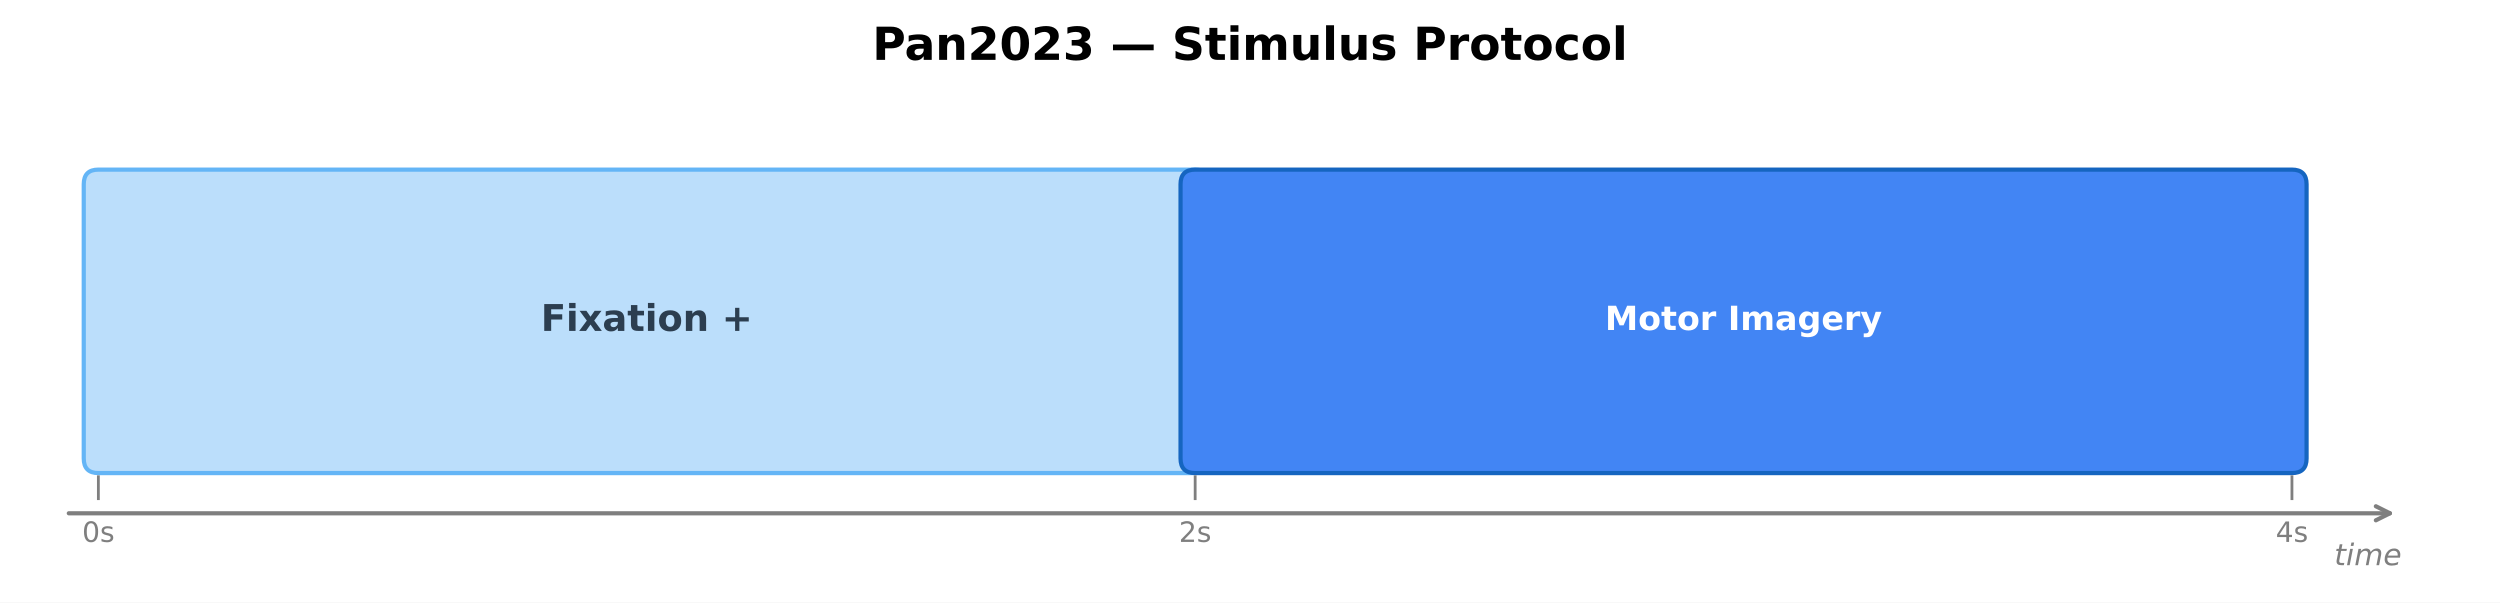
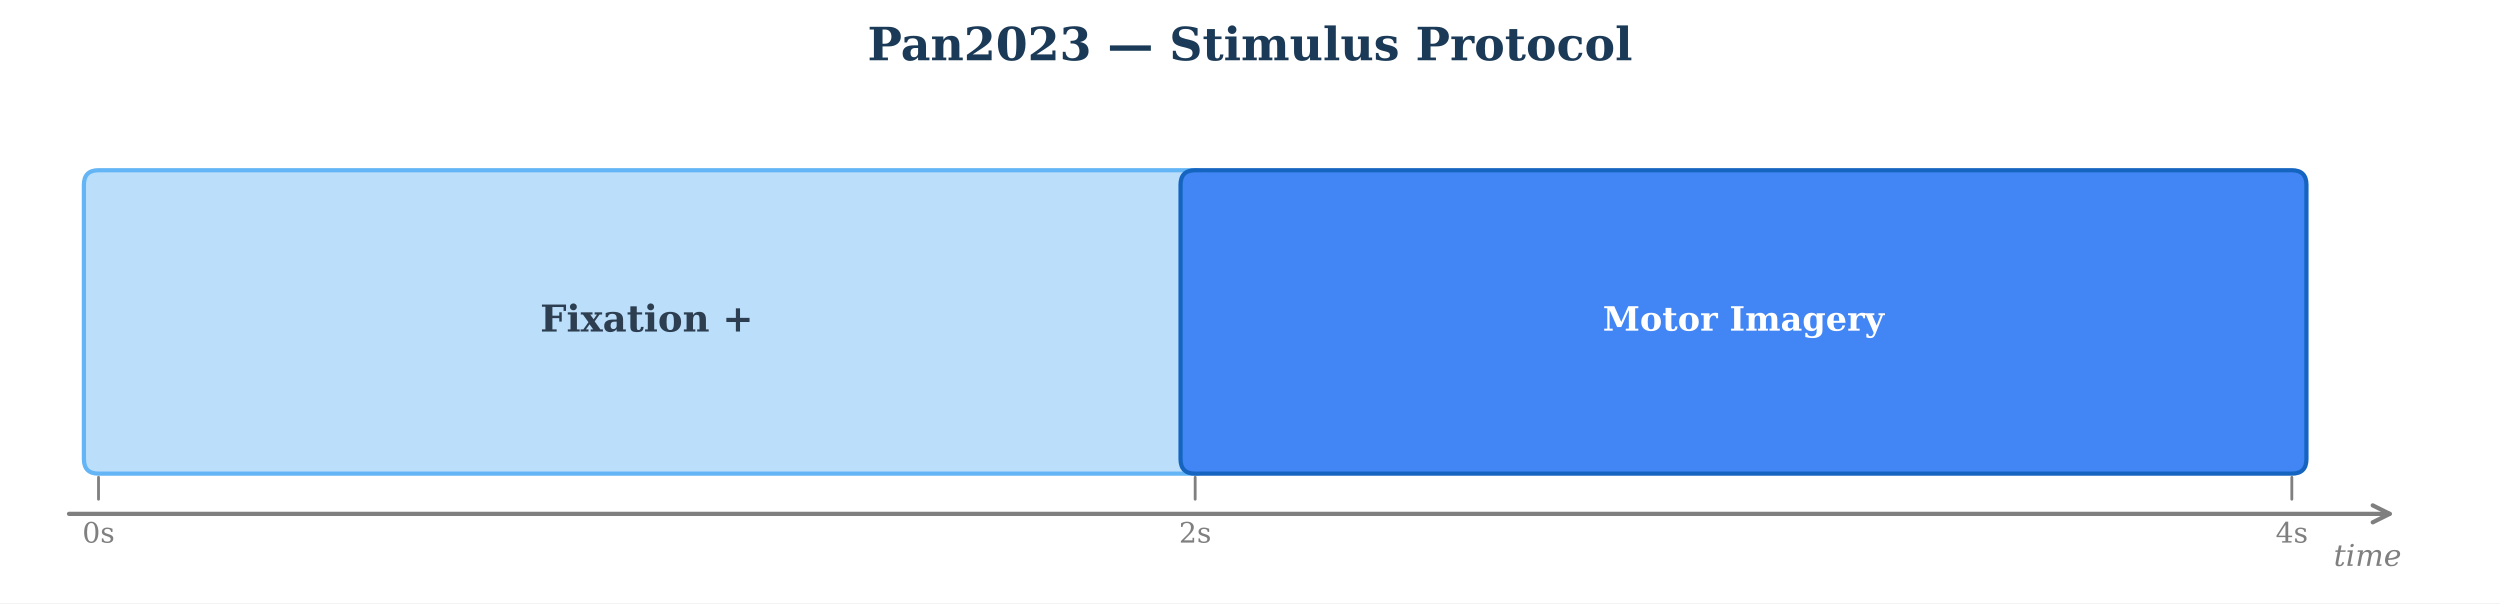
- <svg xmlns="http://www.w3.org/2000/svg" xmlns:xlink="http://www.w3.org/1999/xlink" width="712.8pt" height="171.788pt" viewBox="0 0 712.8 171.788" version="1.1">
+ <svg xmlns="http://www.w3.org/2000/svg" xmlns:xlink="http://www.w3.org/1999/xlink" width="708.48pt" height="170.95pt" viewBox="0 0 708.48 170.95" version="1.1">
  <defs>
    <style type="text/css">*{stroke-linejoin: round; stroke-linecap: butt}</style>
  </defs>
  <g id="figure_1">
    <g id="patch_1">
-       <path d="M 0 171.788  L 712.8 171.788  L 712.8 0  L 0 0  z " style="fill: #ffffff" />
+       <path d="M 0 170.95  L 708.48 170.95  L 708.48 0  L 0 0  z " style="fill: #ffffff" />
    </g>
    <g id="axes_1">
      <g id="patch_2">
-         <path d="M 28.048 134.88  L 340.764 134.88  Q 344.934 134.88 344.934 130.711  L 344.934 52.532  Q 344.934 48.362 340.764 48.362  L 28.048 48.362  Q 23.878 48.362 23.878 52.532  L 23.878 130.711  Q 23.878 134.88 28.048 134.88  z " clip-path="url(#p18bb4574c8)" style="fill: #bbdefb; stroke: #64b5f6; stroke-width: 1.2" />
+         <path d="M 27.919 134.226  L 338.701 134.226  Q 342.845 134.226 342.845 130.082  L 342.845 52.387  Q 342.845 48.243 338.701 48.243  L 27.919 48.243  Q 23.775 48.243 23.775 52.387  L 23.775 130.082  Q 23.775 134.226 27.919 134.226  z " clip-path="url(#p17b9c94183)" style="fill: #bbdefb; stroke: #64b5f6; stroke-width: 1.2" />
      </g>
      <g id="patch_3">
-         <path d="M 340.764 134.88  L 653.481 134.88  Q 657.65 134.88 657.65 130.711  L 657.65 52.532  Q 657.65 48.362 653.481 48.362  L 340.764 48.362  Q 336.595 48.362 336.595 52.532  L 336.595 130.711  Q 336.595 134.88 340.764 134.88  z " clip-path="url(#p18bb4574c8)" style="fill: #4285f4; stroke: #1565c0; stroke-width: 1.2" />
+         <path d="M 338.701 134.226  L 649.483 134.226  Q 653.627 134.226 653.627 130.082  L 653.627 52.387  Q 653.627 48.243 649.483 48.243  L 338.701 48.243  Q 334.557 48.243 334.557 52.387  L 334.557 130.082  Q 334.557 134.226 338.701 134.226  z " clip-path="url(#p17b9c94183)" style="fill: #4285f4; stroke: #1565c0; stroke-width: 1.2" />
      </g>
      <g id="line2d_1">
-         <path d="M 28.048 135.923  L 28.048 142.177  " clip-path="url(#p18bb4574c8)" style="fill: none; stroke: #7f7f7f; stroke-width: 0.8; stroke-linecap: square" />
+         <path d="M 27.919 135.262  L 27.919 141.477  " clip-path="url(#p17b9c94183)" style="fill: none; stroke: #7f7f7f; stroke-width: 0.8; stroke-linecap: round" />
      </g>
      <g id="line2d_2">
-         <path d="M 340.764 135.923  L 340.764 142.177  " clip-path="url(#p18bb4574c8)" style="fill: none; stroke: #7f7f7f; stroke-width: 0.8; stroke-linecap: square" />
+         <path d="M 338.701 135.262  L 338.701 141.477  " clip-path="url(#p17b9c94183)" style="fill: none; stroke: #7f7f7f; stroke-width: 0.8; stroke-linecap: round" />
      </g>
      <g id="line2d_3">
-         <path d="M 653.481 135.923  L 653.481 142.177  " clip-path="url(#p18bb4574c8)" style="fill: none; stroke: #7f7f7f; stroke-width: 0.8; stroke-linecap: square" />
+         <path d="M 649.483 135.262  L 649.483 141.477  " clip-path="url(#p17b9c94183)" style="fill: none; stroke: #7f7f7f; stroke-width: 0.8; stroke-linecap: round" />
      </g>
      <g id="text_1">
-         <g clip-path="url(#p18bb4574c8)">
-           <g style="fill: #2c3e50" transform="translate(154.2103 94.3492) scale(0.105 -0.105)">
+         <g clip-path="url(#p17b9c94183)">
+           <g style="fill: #2c3e50" transform="translate(153.0912 93.96234) scale(0.105 -0.105)">
            <defs>
-               <path id="DejaVuSans-Bold-29" d="M 588 4666  L 3834 4666  L 3834 3756  L 1791 3756  L 1791 2888  L 3713 2888  L 3713 1978  L 1791 1978  L 1791 0  L 588 0  L 588 4666  z " transform="scale(0.015625)" />
-               <path id="DejaVuSans-Bold-4c" d="M 538 3500  L 1656 3500  L 1656 0  L 538 0  L 538 3500  z M 538 4863  L 1656 4863  L 1656 3950  L 538 3950  L 538 4863  z " transform="scale(0.015625)" />
-               <path id="DejaVuSans-Bold-5b" d="M 1422 1791  L 159 3500  L 1344 3500  L 2059 2463  L 2784 3500  L 3969 3500  L 2706 1797  L 4031 0  L 2847 0  L 2059 1106  L 1281 0  L 97 0  L 1422 1791  z " transform="scale(0.015625)" />
-               <path id="DejaVuSans-Bold-44" d="M 2106 1575  Q 1756 1575 1579 1456  Q 1403 1338 1403 1106  Q 1403 894 1545 773  Q 1688 653 1941 653  Q 2256 653 2472 879  Q 2688 1106 2688 1447  L 2688 1575  L 2106 1575  z M 3816 1997  L 3816 0  L 2688 0  L 2688 519  Q 2463 200 2181 54  Q 1900 -91 1497 -91  Q 953 -91 614 226  Q 275 544 275 1050  Q 275 1666 698 1953  Q 1122 2241 2028 2241  L 2688 2241  L 2688 2328  Q 2688 2594 2478 2717  Q 2269 2841 1825 2841  Q 1466 2841 1156 2769  Q 847 2697 581 2553  L 581 3406  Q 941 3494 1303 3539  Q 1666 3584 2028 3584  Q 2975 3584 3395 3211  Q 3816 2838 3816 1997  z " transform="scale(0.015625)" />
-               <path id="DejaVuSans-Bold-57" d="M 1759 4494  L 1759 3500  L 2913 3500  L 2913 2700  L 1759 2700  L 1759 1216  Q 1759 972 1856 886  Q 1953 800 2241 800  L 2816 800  L 2816 0  L 1856 0  Q 1194 0 917 276  Q 641 553 641 1216  L 641 2700  L 84 2700  L 84 3500  L 641 3500  L 641 4494  L 1759 4494  z " transform="scale(0.015625)" />
-               <path id="DejaVuSans-Bold-52" d="M 2203 2784  Q 1831 2784 1636 2517  Q 1441 2250 1441 1747  Q 1441 1244 1636 976  Q 1831 709 2203 709  Q 2569 709 2762 976  Q 2956 1244 2956 1747  Q 2956 2250 2762 2517  Q 2569 2784 2203 2784  z M 2203 3584  Q 3106 3584 3614 3096  Q 4122 2609 4122 1747  Q 4122 884 3614 396  Q 3106 -91 2203 -91  Q 1297 -91 786 396  Q 275 884 275 1747  Q 275 2609 786 3096  Q 1297 3584 2203 3584  z " transform="scale(0.015625)" />
-               <path id="DejaVuSans-Bold-51" d="M 4056 2131  L 4056 0  L 2931 0  L 2931 347  L 2931 1631  Q 2931 2084 2911 2256  Q 2891 2428 2841 2509  Q 2775 2619 2662 2680  Q 2550 2741 2406 2741  Q 2056 2741 1856 2470  Q 1656 2200 1656 1722  L 1656 0  L 538 0  L 538 3500  L 1656 3500  L 1656 2988  Q 1909 3294 2193 3439  Q 2478 3584 2822 3584  Q 3428 3584 3742 3212  Q 4056 2841 4056 2131  z " transform="scale(0.015625)" />
-               <path id="DejaVuSans-Bold-3" transform="scale(0.015625)" />
-               <path id="DejaVuSans-Bold-e" d="M 3053 4013  L 3053 2375  L 4684 2375  L 4684 1638  L 3053 1638  L 3053 0  L 2309 0  L 2309 1638  L 678 1638  L 678 2375  L 2309 2375  L 2309 4013  L 3053 4013  z " transform="scale(0.015625)" />
+               <path id="DejaVuSerif-Bold-29" d="M 300 0  L 300 378  L 897 378  L 897 4288  L 300 4288  L 300 4666  L 4459 4666  L 4459 3566  L 4031 3566  L 4031 4238  L 2106 4238  L 2106 2741  L 3291 2741  L 3291 3334  L 3719 3334  L 3719 1722  L 3291 1722  L 3291 2316  L 2106 2316  L 2106 378  L 2841 378  L 2841 0  L 300 0  z " transform="scale(0.015625)" />
+               <path id="DejaVuSerif-Bold-4c" d="M 588 4263  Q 588 4516 763 4689  Q 938 4863 1191 4863  Q 1438 4863 1611 4689  Q 1784 4516 1784 4263  Q 1784 4016 1611 3842  Q 1438 3669 1191 3669  Q 938 3669 763 3841  Q 588 4013 588 4263  z M 1797 378  L 2272 378  L 2272 0  L 219 0  L 219 378  L 691 378  L 691 2944  L 219 2944  L 219 3322  L 1797 3322  L 1797 378  z " transform="scale(0.015625)" />
+               <path id="DejaVuSerif-Bold-5b" d="M 2247 2119  L 2834 2944  L 2425 2944  L 2425 3322  L 3719 3322  L 3719 2944  L 3278 2944  L 2431 1759  L 3419 378  L 3859 378  L 3859 0  L 1747 0  L 1747 378  L 2175 378  L 1550 1253  L 922 378  L 1369 378  L 1369 0  L 0 0  L 0 378  L 475 378  L 1356 1619  L 403 2944  L 31 2944  L 31 3322  L 2059 3322  L 2059 2944  L 1656 2944  L 2247 2119  z " transform="scale(0.015625)" />
+               <path id="DejaVuSerif-Bold-44" d="M 3525 2041  L 3525 378  L 4000 378  L 4000 0  L 2419 0  L 2419 422  Q 2200 159 1931 34  Q 1663 -91 1319 -91  Q 809 -91 536 182  Q 263 456 263 966  Q 263 1525 655 1803  Q 1047 2081 1838 2081  L 2419 2081  L 2419 2278  Q 2419 2681 2228 2873  Q 2038 3066 1638 3066  Q 1306 3066 1126 2930  Q 947 2794 872 2484  L 519 2484  L 519 3200  Q 816 3306 1134 3359  Q 1453 3413 1806 3413  Q 2697 3413 3111 3081  Q 3525 2750 3525 2041  z M 2419 1044  L 2419 1709  L 2003 1709  Q 1694 1709 1528 1540  Q 1363 1372 1363 1056  Q 1363 741 1483 584  Q 1603 428 1850 428  Q 2106 428 2262 597  Q 2419 766 2419 1044  z " transform="scale(0.015625)" />
+               <path id="DejaVuSerif-Bold-57" d="M 634 2944  L 153 2944  L 153 3322  L 634 3322  L 634 4353  L 1741 4353  L 1741 3322  L 2663 3322  L 2663 2944  L 1741 2944  L 1741 909  Q 1741 475 1809 369  Q 1878 263 2059 263  Q 2259 263 2356 397  Q 2453 531 2459 813  L 2925 813  Q 2897 313 2651 111  Q 2406 -91 1806 -91  Q 1122 -91 878 123  Q 634 338 634 909  L 634 2944  z " transform="scale(0.015625)" />
+               <path id="DejaVuSerif-Bold-52" d="M 2138 263  Q 2488 263 2630 563  Q 2772 863 2772 1663  Q 2772 2463 2631 2761  Q 2491 3059 2138 3059  Q 1784 3059 1640 2757  Q 1497 2456 1497 1663  Q 1497 869 1640 566  Q 1784 263 2138 263  z M 2138 -91  Q 1259 -91 761 376  Q 263 844 263 1663  Q 263 2484 761 2948  Q 1259 3413 2138 3413  Q 3019 3413 3516 2948  Q 4013 2484 4013 1663  Q 4013 844 3514 376  Q 3016 -91 2138 -91  z " transform="scale(0.015625)" />
+               <path id="DejaVuSerif-Bold-51" d="M 219 0  L 219 378  L 691 378  L 691 2944  L 219 2944  L 219 3322  L 1797 3322  L 1797 2853  Q 1997 3150 2253 3281  Q 2509 3413 2900 3413  Q 3459 3413 3745 3083  Q 4031 2753 4031 2113  L 4031 378  L 4506 378  L 4506 0  L 2522 0  L 2522 378  L 2925 378  L 2925 2144  Q 2925 2566 2817 2730  Q 2709 2894 2444 2894  Q 2109 2894 1953 2648  Q 1797 2403 1797 1869  L 1797 378  L 2203 378  L 2203 0  L 219 0  z " transform="scale(0.015625)" />
+               <path id="DejaVuSerif-Bold-3" transform="scale(0.015625)" />
+               <path id="DejaVuSerif-Bold-e" d="M 3041 4013  L 3041 2369  L 4684 2369  L 4684 1650  L 3041 1650  L 3041 6  L 2322 6  L 2322 1650  L 678 1650  L 678 2369  L 2322 2369  L 2322 4013  L 3041 4013  z " transform="scale(0.015625)" />
            </defs>
-             <use xlink:href="#DejaVuSans-Bold-29" />
-             <use xlink:href="#DejaVuSans-Bold-4c" transform="translate(68.3125 0)" />
-             <use xlink:href="#DejaVuSans-Bold-5b" transform="translate(102.5938 0)" />
-             <use xlink:href="#DejaVuSans-Bold-44" transform="translate(167.0938 0)" />
-             <use xlink:href="#DejaVuSans-Bold-57" transform="translate(234.5781 0)" />
-             <use xlink:href="#DejaVuSans-Bold-4c" transform="translate(282.375 0)" />
-             <use xlink:href="#DejaVuSans-Bold-52" transform="translate(316.6562 0)" />
-             <use xlink:href="#DejaVuSans-Bold-51" transform="translate(385.3594 0)" />
-             <use xlink:href="#DejaVuSans-Bold-3" transform="translate(456.5469 0)" />
-             <use xlink:href="#DejaVuSans-Bold-e" transform="translate(491.3594 0)" />
+             <use xlink:href="#DejaVuSerif-Bold-29" />
+             <use xlink:href="#DejaVuSerif-Bold-4c" transform="translate(71 0)" />
+             <use xlink:href="#DejaVuSerif-Bold-5b" transform="translate(108.9844 0)" />
+             <use xlink:href="#DejaVuSerif-Bold-44" transform="translate(168.6094 0)" />
+             <use xlink:href="#DejaVuSerif-Bold-57" transform="translate(233.4062 0)" />
+             <use xlink:href="#DejaVuSerif-Bold-4c" transform="translate(279.5938 0)" />
+             <use xlink:href="#DejaVuSerif-Bold-52" transform="translate(317.5781 0)" />
+             <use xlink:href="#DejaVuSerif-Bold-51" transform="translate(384.2812 0)" />
+             <use xlink:href="#DejaVuSerif-Bold-3" transform="translate(456.9844 0)" />
+             <use xlink:href="#DejaVuSerif-Bold-e" transform="translate(491.7969 0)" />
          </g>
        </g>
      </g>
      <g id="text_2">
-         <g clip-path="url(#p18bb4574c8)">
-           <g style="fill: #ffffff" transform="translate(457.6195 94.08903) scale(0.095 -0.095)">
+         <g clip-path="url(#p17b9c94183)">
+           <g style="fill: #ffffff" transform="translate(454.2149 93.70216) scale(0.095 -0.095)">
            <defs>
-               <path id="DejaVuSans-Bold-30" d="M 588 4666  L 2119 4666  L 3181 2169  L 4250 4666  L 5778 4666  L 5778 0  L 4641 0  L 4641 3413  L 3566 897  L 2803 897  L 1728 3413  L 1728 0  L 588 0  L 588 4666  z " transform="scale(0.015625)" />
-               <path id="DejaVuSans-Bold-55" d="M 3138 2547  Q 2991 2616 2845 2648  Q 2700 2681 2553 2681  Q 2122 2681 1889 2404  Q 1656 2128 1656 1613  L 1656 0  L 538 0  L 538 3500  L 1656 3500  L 1656 2925  Q 1872 3269 2151 3426  Q 2431 3584 2822 3584  Q 2878 3584 2943 3579  Q 3009 3575 3134 3559  L 3138 2547  z " transform="scale(0.015625)" />
-               <path id="DejaVuSans-Bold-2c" d="M 588 4666  L 1791 4666  L 1791 0  L 588 0  L 588 4666  z " transform="scale(0.015625)" />
-               <path id="DejaVuSans-Bold-50" d="M 3781 2919  Q 3994 3244 4286 3414  Q 4578 3584 4928 3584  Q 5531 3584 5847 3212  Q 6163 2841 6163 2131  L 6163 0  L 5038 0  L 5038 1825  Q 5041 1866 5042 1909  Q 5044 1953 5044 2034  Q 5044 2406 4934 2573  Q 4825 2741 4581 2741  Q 4263 2741 4089 2478  Q 3916 2216 3909 1719  L 3909 0  L 2784 0  L 2784 1825  Q 2784 2406 2684 2573  Q 2584 2741 2328 2741  Q 2006 2741 1831 2477  Q 1656 2213 1656 1722  L 1656 0  L 531 0  L 531 3500  L 1656 3500  L 1656 2988  Q 1863 3284 2130 3434  Q 2397 3584 2719 3584  Q 3081 3584 3359 3409  Q 3638 3234 3781 2919  z " transform="scale(0.015625)" />
-               <path id="DejaVuSans-Bold-4a" d="M 2919 594  Q 2688 288 2409 144  Q 2131 0 1766 0  Q 1125 0 706 504  Q 288 1009 288 1791  Q 288 2575 706 3076  Q 1125 3578 1766 3578  Q 2131 3578 2409 3434  Q 2688 3291 2919 2981  L 2919 3500  L 4044 3500  L 4044 353  Q 4044 -491 3511 -936  Q 2978 -1381 1966 -1381  Q 1638 -1381 1331 -1331  Q 1025 -1281 716 -1178  L 716 -306  Q 1009 -475 1290 -558  Q 1572 -641 1856 -641  Q 2406 -641 2662 -400  Q 2919 -159 2919 353  L 2919 594  z M 2181 2772  Q 1834 2772 1640 2515  Q 1447 2259 1447 1791  Q 1447 1309 1634 1061  Q 1822 813 2181 813  Q 2531 813 2725 1069  Q 2919 1325 2919 1791  Q 2919 2259 2725 2515  Q 2531 2772 2181 2772  z " transform="scale(0.015625)" />
-               <path id="DejaVuSans-Bold-48" d="M 4031 1759  L 4031 1441  L 1416 1441  Q 1456 1047 1700 850  Q 1944 653 2381 653  Q 2734 653 3104 758  Q 3475 863 3866 1075  L 3866 213  Q 3469 63 3072 -14  Q 2675 -91 2278 -91  Q 1328 -91 801 392  Q 275 875 275 1747  Q 275 2603 792 3093  Q 1309 3584 2216 3584  Q 3041 3584 3536 3087  Q 4031 2591 4031 1759  z M 2881 2131  Q 2881 2450 2695 2645  Q 2509 2841 2209 2841  Q 1884 2841 1681 2658  Q 1478 2475 1428 2131  L 2881 2131  z " transform="scale(0.015625)" />
-               <path id="DejaVuSans-Bold-5c" d="M 78 3500  L 1197 3500  L 2138 1125  L 2938 3500  L 4056 3500  L 2584 -331  Q 2363 -916 2067 -1148  Q 1772 -1381 1288 -1381  L 641 -1381  L 641 -647  L 991 -647  Q 1275 -647 1404 -556  Q 1534 -466 1606 -231  L 1638 -134  L 78 3500  z " transform="scale(0.015625)" />
+               <path id="DejaVuSerif-Bold-30" d="M 269 0  L 269 378  L 863 378  L 863 4288  L 269 4288  L 269 4666  L 2194 4666  L 3525 1672  L 4863 4666  L 6784 4666  L 6784 4288  L 6188 4288  L 6188 378  L 6784 378  L 6784 0  L 4384 0  L 4384 378  L 4978 378  L 4978 3938  L 3531 684  L 2741 684  L 1300 3938  L 1300 378  L 1894 378  L 1894 0  L 269 0  z " transform="scale(0.015625)" />
+               <path id="DejaVuSerif-Bold-55" d="M 3438 3359  L 3438 2369  L 3084 2369  Q 3066 2634 2941 2764  Q 2816 2894 2578 2894  Q 2216 2894 2006 2575  Q 1797 2256 1797 1691  L 1797 378  L 2400 378  L 2400 0  L 219 0  L 219 378  L 691 378  L 691 2944  L 184 2944  L 184 3322  L 1797 3322  L 1797 2731  Q 1959 3078 2226 3245  Q 2494 3413 2881 3413  Q 2978 3413 3117 3398  Q 3256 3384 3438 3359  z " transform="scale(0.015625)" />
+               <path id="DejaVuSerif-Bold-2c" d="M 300 0  L 300 378  L 897 378  L 897 4288  L 300 4288  L 300 4666  L 2700 4666  L 2700 4288  L 2100 4288  L 2100 378  L 2700 378  L 2700 0  L 300 0  z " transform="scale(0.015625)" />
+               <path id="DejaVuSerif-Bold-50" d="M 3884 2778  Q 4116 3109 4384 3261  Q 4653 3413 5013 3413  Q 5584 3413 5867 3089  Q 6150 2766 6150 2113  L 6150 378  L 6625 378  L 6625 0  L 4647 0  L 4647 378  L 5044 378  L 5044 1947  Q 5044 2569 4948 2731  Q 4853 2894 4594 2894  Q 4300 2894 4137 2667  Q 3975 2441 3975 2022  L 3975 378  L 4372 378  L 4372 0  L 2472 0  L 2472 378  L 2869 378  L 2869 1947  Q 2869 2569 2772 2731  Q 2675 2894 2419 2894  Q 2122 2894 1959 2667  Q 1797 2441 1797 2022  L 1797 378  L 2194 378  L 2194 0  L 219 0  L 219 378  L 691 378  L 691 2944  L 219 2944  L 219 3322  L 1797 3322  L 1797 2853  Q 1991 3144 2241 3278  Q 2491 3413 2834 3413  Q 3241 3413 3494 3258  Q 3747 3103 3884 2778  z " transform="scale(0.015625)" />
+               <path id="DejaVuSerif-Bold-4a" d="M 3853 2944  L 3853 44  Q 3853 -656 3354 -1039  Q 2856 -1422 1947 -1422  Q 1616 -1422 1275 -1370  Q 934 -1319 575 -1216  L 575 -422  L 928 -422  Q 975 -750 1192 -909  Q 1409 -1069 1813 -1069  Q 2325 -1069 2536 -823  Q 2747 -578 2747 44  L 2747 422  Q 2606 163 2367 36  Q 2128 -91 1778 -91  Q 1072 -91 667 378  Q 263 847 263 1663  Q 263 2481 667 2947  Q 1072 3413 1778 3413  Q 2128 3413 2367 3286  Q 2606 3159 2747 2900  L 2747 3322  L 4325 3322  L 4325 2944  L 3853 2944  z M 2747 1825  Q 2747 2406 2597 2665  Q 2447 2925 2119 2925  Q 1775 2925 1636 2651  Q 1497 2378 1497 1663  Q 1497 947 1637 672  Q 1778 397 2119 397  Q 2447 397 2597 656  Q 2747 916 2747 1497  L 2747 1825  z " transform="scale(0.015625)" />
+               <path id="DejaVuSerif-Bold-48" d="M 2566 1875  Q 2566 2531 2444 2795  Q 2322 3059 2028 3059  Q 1744 3059 1620 2800  Q 1497 2541 1497 1931  L 1497 1875  L 2566 1875  z M 3781 1503  L 1497 1503  L 1497 1478  Q 1497 834 1690 548  Q 1884 263 2316 263  Q 2675 263 2897 453  Q 3119 644 3181 1006  L 3700 1006  Q 3566 441 3166 175  Q 2766 -91 2047 -91  Q 1184 -91 723 364  Q 263 819 263 1663  Q 263 2488 734 2950  Q 1206 3413 2047 3413  Q 2872 3413 3312 2927  Q 3753 2441 3781 1503  z " transform="scale(0.015625)" />
+               <path id="DejaVuSerif-Bold-5c" d="M 1997 -750  Q 1847 -1116 1634 -1269  Q 1422 -1422 1063 -1422  Q 909 -1422 721 -1387  Q 534 -1353 313 -1288  L 313 -594  L 666 -597  Q 675 -838 779 -953  Q 884 -1069 1094 -1069  Q 1297 -1069 1422 -958  Q 1547 -847 1672 -538  L 1722 -422  L 275 2944  L -84 2944  L -84 3322  L 1831 3322  L 1831 2944  L 1434 2944  L 2278 978  L 3066 2944  L 2625 2944  L 2625 3322  L 3872 3322  L 3872 2944  L 3469 2944  L 1997 -750  z " transform="scale(0.015625)" />
            </defs>
-             <use xlink:href="#DejaVuSans-Bold-30" />
-             <use xlink:href="#DejaVuSans-Bold-52" transform="translate(99.51562 0)" />
-             <use xlink:href="#DejaVuSans-Bold-57" transform="translate(168.2188 0)" />
-             <use xlink:href="#DejaVuSans-Bold-52" transform="translate(216.0156 0)" />
-             <use xlink:href="#DejaVuSans-Bold-55" transform="translate(284.7188 0)" />
-             <use xlink:href="#DejaVuSans-Bold-3" transform="translate(334.0312 0)" />
-             <use xlink:href="#DejaVuSans-Bold-2c" transform="translate(368.8438 0)" />
-             <use xlink:href="#DejaVuSans-Bold-50" transform="translate(406.0469 0)" />
-             <use xlink:href="#DejaVuSans-Bold-44" transform="translate(510.25 0)" />
-             <use xlink:href="#DejaVuSans-Bold-4a" transform="translate(577.7344 0)" />
-             <use xlink:href="#DejaVuSans-Bold-48" transform="translate(649.3125 0)" />
-             <use xlink:href="#DejaVuSans-Bold-55" transform="translate(717.1406 0)" />
-             <use xlink:href="#DejaVuSans-Bold-5c" transform="translate(766.4531 0)" />
+             <use xlink:href="#DejaVuSerif-Bold-30" />
+             <use xlink:href="#DejaVuSerif-Bold-52" transform="translate(110.6875 0)" />
+             <use xlink:href="#DejaVuSerif-Bold-57" transform="translate(177.3906 0)" />
+             <use xlink:href="#DejaVuSerif-Bold-52" transform="translate(223.5781 0)" />
+             <use xlink:href="#DejaVuSerif-Bold-55" transform="translate(290.2812 0)" />
+             <use xlink:href="#DejaVuSerif-Bold-3" transform="translate(342.9688 0)" />
+             <use xlink:href="#DejaVuSerif-Bold-2c" transform="translate(377.7812 0)" />
+             <use xlink:href="#DejaVuSerif-Bold-50" transform="translate(424.5625 0)" />
+             <use xlink:href="#DejaVuSerif-Bold-44" transform="translate(530.375 0)" />
+             <use xlink:href="#DejaVuSerif-Bold-4a" transform="translate(595.1719 0)" />
+             <use xlink:href="#DejaVuSerif-Bold-48" transform="translate(665.0938 0)" />
+             <use xlink:href="#DejaVuSerif-Bold-55" transform="translate(728.7188 0)" />
+             <use xlink:href="#DejaVuSerif-Bold-5c" transform="translate(781.4062 0)" />
          </g>
        </g>
      </g>
      <g id="text_3">
-         <g style="fill: #7f7f7f" transform="translate(23.41901 154.5095) scale(0.08 -0.08)">
+         <g style="fill: #7f7f7f" transform="translate(23.32131 153.7713) scale(0.08 -0.08)">
          <defs>
-             <path id="DejaVuSans-13" d="M 2034 4250  Q 1547 4250 1301 3770  Q 1056 3291 1056 2328  Q 1056 1369 1301 889  Q 1547 409 2034 409  Q 2525 409 2770 889  Q 3016 1369 3016 2328  Q 3016 3291 2770 3770  Q 2525 4250 2034 4250  z M 2034 4750  Q 2819 4750 3233 4129  Q 3647 3509 3647 2328  Q 3647 1150 3233 529  Q 2819 -91 2034 -91  Q 1250 -91 836 529  Q 422 1150 422 2328  Q 422 3509 836 4129  Q 1250 4750 2034 4750  z " transform="scale(0.015625)" />
-             <path id="DejaVuSans-56" d="M 2834 3397  L 2834 2853  Q 2591 2978 2328 3040  Q 2066 3103 1784 3103  Q 1356 3103 1142 2972  Q 928 2841 928 2578  Q 928 2378 1081 2264  Q 1234 2150 1697 2047  L 1894 2003  Q 2506 1872 2764 1633  Q 3022 1394 3022 966  Q 3022 478 2636 193  Q 2250 -91 1575 -91  Q 1294 -91 989 -36  Q 684 19 347 128  L 347 722  Q 666 556 975 473  Q 1284 391 1588 391  Q 1994 391 2212 530  Q 2431 669 2431 922  Q 2431 1156 2273 1281  Q 2116 1406 1581 1522  L 1381 1569  Q 847 1681 609 1914  Q 372 2147 372 2553  Q 372 3047 722 3315  Q 1072 3584 1716 3584  Q 2034 3584 2315 3537  Q 2597 3491 2834 3397  z " transform="scale(0.015625)" />
+             <path id="DejaVuSerif-13" d="M 2034 219  Q 2513 219 2750 744  Q 2988 1269 2988 2328  Q 2988 3391 2750 3916  Q 2513 4441 2034 4441  Q 1556 4441 1318 3916  Q 1081 3391 1081 2328  Q 1081 1269 1318 744  Q 1556 219 2034 219  z M 2034 -91  Q 1275 -91 848 546  Q 422 1184 422 2328  Q 422 3475 848 4112  Q 1275 4750 2034 4750  Q 2797 4750 3222 4112  Q 3647 3475 3647 2328  Q 3647 1184 3222 546  Q 2797 -91 2034 -91  z " transform="scale(0.015625)" />
+             <path id="DejaVuSerif-56" d="M 359 184  L 359 959  L 691 959  Q 703 588 923 403  Q 1144 219 1575 219  Q 1963 219 2166 364  Q 2369 509 2369 788  Q 2369 1006 2220 1140  Q 2072 1275 1594 1428  L 1178 1569  Q 750 1706 558 1912  Q 366 2119 366 2438  Q 366 2894 700 3153  Q 1034 3413 1625 3413  Q 1888 3413 2178 3344  Q 2469 3275 2778 3144  L 2778 2419  L 2447 2419  Q 2434 2741 2221 2922  Q 2009 3103 1644 3103  Q 1281 3103 1095 2975  Q 909 2847 909 2591  Q 909 2381 1050 2254  Q 1191 2128 1613 1997  L 2069 1856  Q 2541 1709 2748 1489  Q 2956 1269 2956 922  Q 2956 450 2595 179  Q 2234 -91 1600 -91  Q 1278 -91 972 -22  Q 666 47 359 184  z " transform="scale(0.015625)" />
          </defs>
-           <use xlink:href="#DejaVuSans-13" />
-           <use xlink:href="#DejaVuSans-56" transform="translate(63.625 0)" />
+           <use xlink:href="#DejaVuSerif-13" />
+           <use xlink:href="#DejaVuSerif-56" transform="translate(63.625 0)" />
        </g>
      </g>
      <g id="text_4">
-         <g style="fill: #7f7f7f" transform="translate(336.1354 154.5095) scale(0.08 -0.08)">
+         <g style="fill: #7f7f7f" transform="translate(334.1034 153.7713) scale(0.08 -0.08)">
          <defs>
-             <path id="DejaVuSans-15" d="M 1228 531  L 3431 531  L 3431 0  L 469 0  L 469 531  Q 828 903 1448 1529  Q 2069 2156 2228 2338  Q 2531 2678 2651 2914  Q 2772 3150 2772 3378  Q 2772 3750 2511 3984  Q 2250 4219 1831 4219  Q 1534 4219 1204 4116  Q 875 4013 500 3803  L 500 4441  Q 881 4594 1212 4672  Q 1544 4750 1819 4750  Q 2544 4750 2975 4387  Q 3406 4025 3406 3419  Q 3406 3131 3298 2873  Q 3191 2616 2906 2266  Q 2828 2175 2409 1742  Q 1991 1309 1228 531  z " transform="scale(0.015625)" />
+             <path id="DejaVuSerif-15" d="M 819 3553  L 469 3553  L 469 4384  Q 803 4563 1142 4656  Q 1481 4750 1806 4750  Q 2534 4750 2956 4397  Q 3378 4044 3378 3438  Q 3378 2753 2422 1800  Q 2347 1728 2309 1691  L 1131 513  L 3078 513  L 3078 1088  L 3444 1088  L 3444 0  L 434 0  L 434 341  L 1850 1753  Q 2319 2222 2519 2614  Q 2719 3006 2719 3438  Q 2719 3909 2473 4175  Q 2228 4441 1797 4441  Q 1350 4441 1106 4219  Q 863 3997 819 3553  z " transform="scale(0.015625)" />
          </defs>
-           <use xlink:href="#DejaVuSans-15" />
-           <use xlink:href="#DejaVuSans-56" transform="translate(63.625 0)" />
+           <use xlink:href="#DejaVuSerif-15" />
+           <use xlink:href="#DejaVuSerif-56" transform="translate(63.625 0)" />
        </g>
      </g>
      <g id="text_5">
-         <g style="fill: #7f7f7f" transform="translate(648.8518 154.5095) scale(0.08 -0.08)">
+         <g style="fill: #7f7f7f" transform="translate(644.8855 153.7713) scale(0.08 -0.08)">
          <defs>
-             <path id="DejaVuSans-17" d="M 2419 4116  L 825 1625  L 2419 1625  L 2419 4116  z M 2253 4666  L 3047 4666  L 3047 1625  L 3713 1625  L 3713 1100  L 3047 1100  L 3047 0  L 2419 0  L 2419 1100  L 313 1100  L 313 1709  L 2253 4666  z " transform="scale(0.015625)" />
+             <path id="DejaVuSerif-17" d="M 2234 1581  L 2234 4063  L 641 1581  L 2234 1581  z M 3609 0  L 1484 0  L 1484 331  L 2234 331  L 2234 1247  L 197 1247  L 197 1588  L 2241 4750  L 2859 4750  L 2859 1581  L 3750 1581  L 3750 1247  L 2859 1247  L 2859 331  L 3609 331  L 3609 0  z " transform="scale(0.015625)" />
          </defs>
-           <use xlink:href="#DejaVuSans-17" />
-           <use xlink:href="#DejaVuSans-56" transform="translate(63.625 0)" />
+           <use xlink:href="#DejaVuSerif-17" />
+           <use xlink:href="#DejaVuSerif-56" transform="translate(63.625 0)" />
        </g>
      </g>
      <g id="patch_4">
-         <path d="M 19.622 146.347  Q 351.186 146.347 681.409 146.347  " style="fill: none; stroke: #7f7f7f; stroke-width: 1.2; stroke-linecap: round" />
-         <path d="M 677.409 144.347  L 681.409 146.347  L 677.409 148.347  " style="fill: none; stroke: #7f7f7f; stroke-width: 1.2; stroke-linecap: round" />
+         <path d="M 19.56 145.621  Q 349.061 145.621 677.22 145.621  " style="fill: none; stroke: #7f7f7f; stroke-width: 1.2; stroke-linecap: round" />
+         <path d="M 672.42 143.221  L 677.22 145.621  L 672.42 148.021  " style="fill: none; stroke: #7f7f7f; stroke-width: 1.2; stroke-linecap: round" />
      </g>
      <g id="text_6">
-         <g style="fill: #7f7f7f" transform="translate(665.5489 161.1444) scale(0.085 -0.085)">
+         <g style="fill: #7f7f7f" transform="translate(661.3353 160.3668) scale(0.085 -0.085)">
          <defs>
-             <path id="DejaVuSans-Oblique-57" d="M 2706 3500  L 2619 3053  L 1472 3053  L 1100 1153  Q 1081 1047 1072 975  Q 1063 903 1063 863  Q 1063 663 1183 572  Q 1303 481 1569 481  L 2150 481  L 2053 0  L 1503 0  Q 991 0 739 200  Q 488 400 488 806  Q 488 878 497 964  Q 506 1050 525 1153  L 897 3053  L 409 3053  L 500 3500  L 978 3500  L 1172 4494  L 1747 4494  L 1556 3500  L 2706 3500  z " transform="scale(0.015625)" />
-             <path id="DejaVuSans-Oblique-4c" d="M 1172 4863  L 1747 4863  L 1606 4134  L 1031 4134  L 1172 4863  z M 909 3500  L 1484 3500  L 800 0  L 225 0  L 909 3500  z " transform="scale(0.015625)" />
-             <path id="DejaVuSans-Oblique-50" d="M 5747 2113  L 5338 0  L 4763 0  L 5166 2094  Q 5191 2228 5203 2325  Q 5216 2422 5216 2491  Q 5216 2772 5059 2928  Q 4903 3084 4622 3084  Q 4203 3084 3875 2770  Q 3547 2456 3450 1953  L 3066 0  L 2491 0  L 2900 2094  Q 2925 2209 2937 2307  Q 2950 2406 2950 2484  Q 2950 2769 2794 2926  Q 2638 3084 2363 3084  Q 1938 3084 1609 2770  Q 1281 2456 1184 1953  L 800 0  L 225 0  L 909 3500  L 1484 3500  L 1375 2956  Q 1609 3263 1923 3423  Q 2238 3584 2597 3584  Q 2978 3584 3223 3384  Q 3469 3184 3519 2828  Q 3781 3197 4126 3390  Q 4472 3584 4856 3584  Q 5306 3584 5551 3325  Q 5797 3066 5797 2591  Q 5797 2488 5784 2364  Q 5772 2241 5747 2113  z " transform="scale(0.015625)" />
-             <path id="DejaVuSans-Oblique-48" d="M 3078 2063  Q 3088 2113 3092 2166  Q 3097 2219 3097 2272  Q 3097 2653 2873 2875  Q 2650 3097 2266 3097  Q 1838 3097 1509 2826  Q 1181 2556 1013 2059  L 3078 2063  z M 3578 1613  L 903 1613  Q 884 1494 878 1425  Q 872 1356 872 1306  Q 872 872 1139 634  Q 1406 397 1894 397  Q 2269 397 2603 481  Q 2938 566 3225 728  L 3116 159  Q 2806 34 2476 -28  Q 2147 -91 1806 -91  Q 1078 -91 686 257  Q 294 606 294 1247  Q 294 1794 489 2264  Q 684 2734 1063 3103  Q 1306 3334 1642 3459  Q 1978 3584 2356 3584  Q 2950 3584 3301 3228  Q 3653 2872 3653 2272  Q 3653 2128 3634 1964  Q 3616 1800 3578 1613  z " transform="scale(0.015625)" />
+             <path id="DejaVuSerif-Italic-57" d="M 856 2988  L 350 2988  L 416 3322  L 922 3322  L 1122 4353  L 1700 4353  L 1500 3322  L 2581 3322  L 2516 2988  L 1434 2988  L 1025 878  Q 978 631 978 488  Q 978 388 1000 338  Q 1059 219 1278 219  Q 1503 219 1633 351  Q 1763 484 1825 781  L 2259 781  Q 2147 328 1884 118  Q 1622 -91 1169 -91  Q 672 -91 506 131  Q 406 266 406 516  Q 406 675 447 878  L 856 2988  z " transform="scale(0.015625)" />
+             <path id="DejaVuSerif-Italic-4c" d="M 1009 4353  Q 1038 4497 1163 4603  Q 1288 4709 1434 4709  Q 1578 4709 1663 4603  Q 1728 4522 1728 4422  Q 1728 4388 1719 4353  Q 1691 4206 1567 4103  Q 1444 4000 1297 4000  Q 1150 4000 1066 4103  Q 1003 4181 1003 4281  Q 1003 4316 1009 4353  z M 963 331  L 1506 331  L 1444 0  L 325 0  L 903 2988  L 353 2988  L 419 3322  L 1544 3322  L 963 331  z " transform="scale(0.015625)" />
+             <path id="DejaVuSerif-Italic-50" d="M 3503 2675  Q 3741 3041 4034 3227  Q 4328 3413 4672 3413  Q 5194 3413 5388 3088  Q 5503 2894 5503 2578  Q 5503 2372 5453 2113  L 5106 331  L 5625 331  L 5563 0  L 4469 0  L 4866 2047  Q 4913 2291 4913 2466  Q 4913 2659 4856 2772  Q 4750 2988 4403 2988  Q 4019 2988 3761 2697  Q 3503 2406 3394 1850  L 3034 0  L 2459 0  L 2863 2069  Q 2906 2303 2906 2472  Q 2906 2666 2850 2775  Q 2741 2988 2394 2988  Q 2009 2988 1751 2697  Q 1494 2406 1384 1850  L 1025 0  L 450 0  L 1031 2994  L 481 2994  L 544 3322  L 1669 3322  L 1556 2731  Q 1778 3063 2059 3238  Q 2341 3413 2653 3413  Q 3041 3413 3262 3220  Q 3484 3028 3503 2675  z " transform="scale(0.015625)" />
+             <path id="DejaVuSerif-Italic-48" d="M 938 1275  Q 925 1156 925 1050  Q 925 756 1031 563  Q 1216 219 1709 219  Q 2072 219 2250 328  Q 2569 525 2644 778  L 3066 778  Q 2941 381 2475 103  Q 2150 -91 1506 -91  Q 863 -91 516 388  Q 272 722 272 1206  Q 272 1419 319 1659  Q 472 2450 1000 2931  Q 1528 3413 2278 3413  Q 3500 3413 3500 2547  Q 3500 1913 2859 1603  Q 2206 1288 938 1275  z M 2541 1975  Q 2891 2181 2891 2569  Q 2891 3103 2181 3103  Q 1763 3103 1472 2784  Q 1181 2466 1003 1606  Q 2006 1653 2541 1975  z " transform="scale(0.015625)" />
          </defs>
-           <use xlink:href="#DejaVuSans-Oblique-57" />
-           <use xlink:href="#DejaVuSans-Oblique-4c" transform="translate(39.20312 0)" />
-           <use xlink:href="#DejaVuSans-Oblique-50" transform="translate(66.98438 0)" />
-           <use xlink:href="#DejaVuSans-Oblique-48" transform="translate(164.3906 0)" />
+           <use xlink:href="#DejaVuSerif-Italic-57" />
+           <use xlink:href="#DejaVuSerif-Italic-4c" transform="translate(40.1875 0)" />
+           <use xlink:href="#DejaVuSerif-Italic-50" transform="translate(72.17188 0)" />
+           <use xlink:href="#DejaVuSerif-Italic-48" transform="translate(167 0)" />
        </g>
      </g>
      <g id="text_7">
-         <g transform="translate(248.7224 17.07797) scale(0.13 -0.13)">
+         <g style="fill: #1b3a57" transform="translate(245.8383 17.07797) scale(0.13 -0.13)">
          <defs>
-             <path id="DejaVuSans-Bold-33" d="M 588 4666  L 2584 4666  Q 3475 4666 3951 4270  Q 4428 3875 4428 3144  Q 4428 2409 3951 2014  Q 3475 1619 2584 1619  L 1791 1619  L 1791 0  L 588 0  L 588 4666  z M 1791 3794  L 1791 2491  L 2456 2491  Q 2806 2491 2997 2661  Q 3188 2831 3188 3144  Q 3188 3456 2997 3625  Q 2806 3794 2456 3794  L 1791 3794  z " transform="scale(0.015625)" />
-             <path id="DejaVuSans-Bold-15" d="M 1844 884  L 3897 884  L 3897 0  L 506 0  L 506 884  L 2209 2388  Q 2438 2594 2547 2791  Q 2656 2988 2656 3200  Q 2656 3528 2436 3728  Q 2216 3928 1850 3928  Q 1569 3928 1234 3808  Q 900 3688 519 3450  L 519 4475  Q 925 4609 1322 4679  Q 1719 4750 2100 4750  Q 2938 4750 3402 4381  Q 3866 4013 3866 3353  Q 3866 2972 3669 2642  Q 3472 2313 2841 1759  L 1844 884  z " transform="scale(0.015625)" />
-             <path id="DejaVuSans-Bold-13" d="M 2944 2338  Q 2944 3213 2780 3570  Q 2616 3928 2228 3928  Q 1841 3928 1675 3570  Q 1509 3213 1509 2338  Q 1509 1453 1675 1090  Q 1841 728 2228 728  Q 2613 728 2778 1090  Q 2944 1453 2944 2338  z M 4147 2328  Q 4147 1169 3647 539  Q 3147 -91 2228 -91  Q 1306 -91 806 539  Q 306 1169 306 2328  Q 306 3491 806 4120  Q 1306 4750 2228 4750  Q 3147 4750 3647 4120  Q 4147 3491 4147 2328  z " transform="scale(0.015625)" />
-             <path id="DejaVuSans-Bold-16" d="M 2981 2516  Q 3453 2394 3698 2092  Q 3944 1791 3944 1325  Q 3944 631 3412 270  Q 2881 -91 1863 -91  Q 1503 -91 1142 -33  Q 781 25 428 141  L 428 1069  Q 766 900 1098 814  Q 1431 728 1753 728  Q 2231 728 2486 893  Q 2741 1059 2741 1369  Q 2741 1688 2480 1852  Q 2219 2016 1709 2016  L 1228 2016  L 1228 2791  L 1734 2791  Q 2188 2791 2409 2933  Q 2631 3075 2631 3366  Q 2631 3634 2415 3781  Q 2200 3928 1806 3928  Q 1516 3928 1219 3862  Q 922 3797 628 3669  L 628 4550  Q 984 4650 1334 4700  Q 1684 4750 2022 4750  Q 2931 4750 3382 4451  Q 3834 4153 3834 3553  Q 3834 3144 3618 2883  Q 3403 2622 2981 2516  z " transform="scale(0.015625)" />
-             <path id="DejaVuSans-Bold-af6" d="M 344 2156  L 6056 2156  L 6056 1350  L 344 1350  L 344 2156  z " transform="scale(0.015625)" />
-             <path id="DejaVuSans-Bold-36" d="M 3834 4519  L 3834 3531  Q 3450 3703 3084 3790  Q 2719 3878 2394 3878  Q 1963 3878 1756 3759  Q 1550 3641 1550 3391  Q 1550 3203 1689 3098  Q 1828 2994 2194 2919  L 2706 2816  Q 3484 2659 3812 2340  Q 4141 2022 4141 1434  Q 4141 663 3683 286  Q 3225 -91 2284 -91  Q 1841 -91 1394 -6  Q 947 78 500 244  L 500 1259  Q 947 1022 1364 901  Q 1781 781 2169 781  Q 2563 781 2772 912  Q 2981 1044 2981 1288  Q 2981 1506 2839 1625  Q 2697 1744 2272 1838  L 1806 1941  Q 1106 2091 782 2419  Q 459 2747 459 3303  Q 459 4000 909 4375  Q 1359 4750 2203 4750  Q 2588 4750 2994 4692  Q 3400 4634 3834 4519  z " transform="scale(0.015625)" />
-             <path id="DejaVuSans-Bold-58" d="M 500 1363  L 500 3500  L 1625 3500  L 1625 3150  Q 1625 2866 1622 2436  Q 1619 2006 1619 1863  Q 1619 1441 1641 1255  Q 1663 1069 1716 984  Q 1784 875 1895 815  Q 2006 756 2150 756  Q 2500 756 2700 1025  Q 2900 1294 2900 1772  L 2900 3500  L 4019 3500  L 4019 0  L 2900 0  L 2900 506  Q 2647 200 2364 54  Q 2081 -91 1741 -91  Q 1134 -91 817 281  Q 500 653 500 1363  z " transform="scale(0.015625)" />
-             <path id="DejaVuSans-Bold-4f" d="M 538 4863  L 1656 4863  L 1656 0  L 538 0  L 538 4863  z " transform="scale(0.015625)" />
-             <path id="DejaVuSans-Bold-56" d="M 3272 3391  L 3272 2541  Q 2913 2691 2578 2766  Q 2244 2841 1947 2841  Q 1628 2841 1473 2761  Q 1319 2681 1319 2516  Q 1319 2381 1436 2309  Q 1553 2238 1856 2203  L 2053 2175  Q 2913 2066 3209 1816  Q 3506 1566 3506 1031  Q 3506 472 3093 190  Q 2681 -91 1863 -91  Q 1516 -91 1145 -36  Q 775 19 384 128  L 384 978  Q 719 816 1070 734  Q 1422 653 1784 653  Q 2113 653 2278 743  Q 2444 834 2444 1013  Q 2444 1163 2330 1236  Q 2216 1309 1875 1350  L 1678 1375  Q 931 1469 631 1722  Q 331 1975 331 2491  Q 331 3047 712 3315  Q 1094 3584 1881 3584  Q 2191 3584 2531 3537  Q 2872 3491 3272 3391  z " transform="scale(0.015625)" />
-             <path id="DejaVuSans-Bold-46" d="M 3366 3391  L 3366 2478  Q 3138 2634 2908 2709  Q 2678 2784 2431 2784  Q 1963 2784 1702 2511  Q 1441 2238 1441 1747  Q 1441 1256 1702 982  Q 1963 709 2431 709  Q 2694 709 2930 787  Q 3166 866 3366 1019  L 3366 103  Q 3103 6 2833 -42  Q 2563 -91 2291 -91  Q 1344 -91 809 395  Q 275 881 275 1747  Q 275 2613 809 3098  Q 1344 3584 2291 3584  Q 2566 3584 2833 3536  Q 3100 3488 3366 3391  z " transform="scale(0.015625)" />
+             <path id="DejaVuSerif-Bold-33" d="M 300 0  L 300 378  L 897 378  L 897 4288  L 300 4288  L 300 4666  L 2956 4666  Q 3734 4666 4193 4295  Q 4653 3925 4653 3303  Q 4653 2678 4192 2304  Q 3731 1931 2956 1931  L 2100 1931  L 2100 378  L 2853 378  L 2853 0  L 300 0  z M 2100 2309  L 2450 2309  Q 2856 2309 3098 2579  Q 3341 2850 3341 3303  Q 3341 3753 3100 4020  Q 2859 4288 2450 4288  L 2100 4288  L 2100 2309  z " transform="scale(0.015625)" />
+             <path id="DejaVuSerif-Bold-15" d="M 844 3513  L 469 3513  L 469 4519  Q 850 4634 1223 4692  Q 1597 4750 1978 4750  Q 2869 4750 3367 4386  Q 3866 4022 3866 3372  Q 3866 2909 3591 2542  Q 3316 2175 2541 1672  L 1241 819  L 3450 819  L 3450 1369  L 3878 1369  L 3878 0  L 428 0  L 428 763  L 1119 1241  Q 2003 1850 2297 2278  Q 2591 2706 2591 3278  Q 2591 3819 2367 4101  Q 2144 4384 1716 4384  Q 1347 4384 1125 4161  Q 903 3938 844 3513  z " transform="scale(0.015625)" />
+             <path id="DejaVuSerif-Bold-13" d="M 2228 275  Q 2603 275 2742 615  Q 2881 956 2881 2328  Q 2881 3691 2742 4037  Q 2603 4384 2228 4384  Q 1853 4384 1714 4043  Q 1575 3703 1575 2328  Q 1575 956 1714 615  Q 1853 275 2228 275  z M 2228 -91  Q 1294 -91 797 532  Q 300 1156 300 2328  Q 300 3500 797 4125  Q 1294 4750 2228 4750  Q 3159 4750 3656 4125  Q 4153 3500 4153 2328  Q 4153 1156 3656 532  Q 3159 -91 2228 -91  z " transform="scale(0.015625)" />
+             <path id="DejaVuSerif-Bold-16" d="M 550 4531  Q 963 4641 1350 4695  Q 1738 4750 2106 4750  Q 2950 4750 3401 4448  Q 3853 4147 3853 3584  Q 3853 3163 3593 2900  Q 3334 2638 2834 2547  Q 3444 2450 3744 2131  Q 4044 1813 4044 1259  Q 4044 606 3526 257  Q 3009 -91 2028 -91  Q 1659 -91 1267 -28  Q 875 34 447 159  L 447 1184  L 825 1184  Q 859 741 1103 508  Q 1347 275 1778 275  Q 2253 275 2512 539  Q 2772 803 2772 1288  Q 2772 1794 2501 2069  Q 2231 2344 1734 2344  L 1528 2344  L 1528 2719  L 1691 2719  Q 2150 2719 2381 2931  Q 2613 3144 2613 3566  Q 2613 3963 2395 4173  Q 2178 4384 1772 4384  Q 1403 4384 1187 4182  Q 972 3981 928 3597  L 550 3597  L 550 4531  z " transform="scale(0.015625)" />
+             <path id="DejaVuSerif-Bold-782" d="M 344 2075  L 6056 2075  L 6056 1325  L 344 1325  L 344 2075  z " transform="scale(0.015625)" />
+             <path id="DejaVuSerif-Bold-36" d="M 494 225  L 494 1331  L 891 1331  Q 981 806 1318 547  Q 1656 288 2253 288  Q 2738 288 2991 472  Q 3244 656 3244 1013  Q 3244 1294 3072 1450  Q 2900 1606 2363 1741  L 1663 1913  Q 978 2088 700 2398  Q 422 2709 422 3284  Q 422 3978 883 4364  Q 1344 4750 2175 4750  Q 2584 4750 3026 4681  Q 3469 4613 3944 4475  L 3944 3444  L 3547 3444  Q 3456 3925 3150 4148  Q 2844 4372 2278 4372  Q 1816 4372 1580 4211  Q 1344 4050 1344 3731  Q 1344 3441 1506 3289  Q 1669 3138 2303 2975  L 3003 2803  Q 3653 2641 3945 2297  Q 4238 1953 4238 1350  Q 4238 644 3750 276  Q 3263 -91 2316 -91  Q 1859 -91 1409 -12  Q 959 66 494 225  z " transform="scale(0.015625)" />
+             <path id="DejaVuSerif-Bold-58" d="M 3963 3322  L 3963 378  L 4434 378  L 4434 0  L 2853 0  L 2853 469  Q 2656 172 2400 40  Q 2144 -91 1753 -91  Q 1194 -91 908 239  Q 622 569 622 1209  L 622 2944  L 147 2944  L 147 3322  L 1728 3322  L 1728 1381  Q 1728 763 1831 595  Q 1934 428 2209 428  Q 2544 428 2698 675  Q 2853 922 2853 1459  L 2853 2944  L 2450 2944  L 2450 3322  L 3963 3322  z " transform="scale(0.015625)" />
+             <path id="DejaVuSerif-Bold-4f" d="M 1797 378  L 2272 378  L 2272 0  L 219 0  L 219 378  L 691 378  L 691 4488  L 219 4488  L 219 4863  L 1797 4863  L 1797 378  z " transform="scale(0.015625)" />
+             <path id="DejaVuSerif-Bold-56" d="M 300 97  L 300 1025  L 653 1025  Q 697 653 931 458  Q 1166 263 1569 263  Q 1906 263 2086 380  Q 2266 497 2266 716  Q 2266 916 2152 1025  Q 2038 1134 1709 1216  L 1253 1331  Q 738 1459 506 1698  Q 275 1938 275 2344  Q 275 2884 650 3148  Q 1025 3413 1806 3413  Q 2100 3413 2433 3364  Q 2766 3316 3169 3213  L 3169 2375  L 2816 2375  Q 2788 2716 2573 2887  Q 2359 3059 1959 3059  Q 1622 3059 1448 2951  Q 1275 2844 1275 2638  Q 1275 2469 1375 2372  Q 1475 2275 1734 2209  L 2188 2094  Q 2841 1928 3091 1684  Q 3341 1441 3341 1006  Q 3341 444 2939 176  Q 2538 -91 1691 -91  Q 1381 -91 1034 -44  Q 688 3 300 97  z " transform="scale(0.015625)" />
+             <path id="DejaVuSerif-Bold-46" d="M 3609 1038  Q 3491 469 3123 189  Q 2756 -91 2125 -91  Q 1238 -91 750 368  Q 263 828 263 1663  Q 263 2488 744 2950  Q 1225 3413 2081 3413  Q 2428 3413 2781 3347  Q 3134 3281 3500 3150  L 3500 2228  L 3150 2228  Q 3100 2650 2903 2854  Q 2706 3059 2350 3059  Q 1888 3059 1692 2746  Q 1497 2434 1497 1663  Q 1497 909 1687 586  Q 1878 263 2309 263  Q 2644 263 2845 463  Q 3047 663 3091 1038  L 3609 1038  z " transform="scale(0.015625)" />
          </defs>
-           <use xlink:href="#DejaVuSans-Bold-33" />
-           <use xlink:href="#DejaVuSans-Bold-44" transform="translate(70.60938 0)" />
-           <use xlink:href="#DejaVuSans-Bold-51" transform="translate(138.0938 0)" />
-           <use xlink:href="#DejaVuSans-Bold-15" transform="translate(209.2812 0)" />
-           <use xlink:href="#DejaVuSans-Bold-13" transform="translate(278.8594 0)" />
-           <use xlink:href="#DejaVuSans-Bold-15" transform="translate(348.4375 0)" />
-           <use xlink:href="#DejaVuSans-Bold-16" transform="translate(418.0156 0)" />
-           <use xlink:href="#DejaVuSans-Bold-3" transform="translate(487.5938 0)" />
-           <use xlink:href="#DejaVuSans-Bold-af6" transform="translate(522.4062 0)" />
-           <use xlink:href="#DejaVuSans-Bold-3" transform="translate(622.4062 0)" />
-           <use xlink:href="#DejaVuSans-Bold-36" transform="translate(657.2188 0)" />
-           <use xlink:href="#DejaVuSans-Bold-57" transform="translate(729.2344 0)" />
-           <use xlink:href="#DejaVuSans-Bold-4c" transform="translate(777.0312 0)" />
-           <use xlink:href="#DejaVuSans-Bold-50" transform="translate(811.3125 0)" />
-           <use xlink:href="#DejaVuSans-Bold-58" transform="translate(915.5156 0)" />
-           <use xlink:href="#DejaVuSans-Bold-4f" transform="translate(986.7031 0)" />
-           <use xlink:href="#DejaVuSans-Bold-58" transform="translate(1020.984 0)" />
-           <use xlink:href="#DejaVuSans-Bold-56" transform="translate(1092.172 0)" />
-           <use xlink:href="#DejaVuSans-Bold-3" transform="translate(1151.688 0)" />
-           <use xlink:href="#DejaVuSans-Bold-33" transform="translate(1186.5 0)" />
-           <use xlink:href="#DejaVuSans-Bold-55" transform="translate(1259.797 0)" />
-           <use xlink:href="#DejaVuSans-Bold-52" transform="translate(1309.109 0)" />
-           <use xlink:href="#DejaVuSans-Bold-57" transform="translate(1377.812 0)" />
-           <use xlink:href="#DejaVuSans-Bold-52" transform="translate(1425.609 0)" />
-           <use xlink:href="#DejaVuSans-Bold-46" transform="translate(1494.312 0)" />
-           <use xlink:href="#DejaVuSans-Bold-52" transform="translate(1553.594 0)" />
-           <use xlink:href="#DejaVuSans-Bold-4f" transform="translate(1622.297 0)" />
+           <use xlink:href="#DejaVuSerif-Bold-33" />
+           <use xlink:href="#DejaVuSerif-Bold-44" transform="translate(72.51562 0)" />
+           <use xlink:href="#DejaVuSerif-Bold-51" transform="translate(137.3125 0)" />
+           <use xlink:href="#DejaVuSerif-Bold-15" transform="translate(210.0156 0)" />
+           <use xlink:href="#DejaVuSerif-Bold-13" transform="translate(279.5938 0)" />
+           <use xlink:href="#DejaVuSerif-Bold-15" transform="translate(349.1719 0)" />
+           <use xlink:href="#DejaVuSerif-Bold-16" transform="translate(418.75 0)" />
+           <use xlink:href="#DejaVuSerif-Bold-3" transform="translate(488.3281 0)" />
+           <use xlink:href="#DejaVuSerif-Bold-782" transform="translate(523.1406 0)" />
+           <use xlink:href="#DejaVuSerif-Bold-3" transform="translate(623.1406 0)" />
+           <use xlink:href="#DejaVuSerif-Bold-36" transform="translate(657.9531 0)" />
+           <use xlink:href="#DejaVuSerif-Bold-57" transform="translate(730.1719 0)" />
+           <use xlink:href="#DejaVuSerif-Bold-4c" transform="translate(776.3594 0)" />
+           <use xlink:href="#DejaVuSerif-Bold-50" transform="translate(814.3438 0)" />
+           <use xlink:href="#DejaVuSerif-Bold-58" transform="translate(920.1562 0)" />
+           <use xlink:href="#DejaVuSerif-Bold-4f" transform="translate(992.8594 0)" />
+           <use xlink:href="#DejaVuSerif-Bold-58" transform="translate(1030.844 0)" />
+           <use xlink:href="#DejaVuSerif-Bold-56" transform="translate(1103.547 0)" />
+           <use xlink:href="#DejaVuSerif-Bold-3" transform="translate(1159.844 0)" />
+           <use xlink:href="#DejaVuSerif-Bold-33" transform="translate(1194.656 0)" />
+           <use xlink:href="#DejaVuSerif-Bold-55" transform="translate(1269.859 0)" />
+           <use xlink:href="#DejaVuSerif-Bold-52" transform="translate(1322.547 0)" />
+           <use xlink:href="#DejaVuSerif-Bold-57" transform="translate(1389.25 0)" />
+           <use xlink:href="#DejaVuSerif-Bold-52" transform="translate(1435.438 0)" />
+           <use xlink:href="#DejaVuSerif-Bold-46" transform="translate(1502.141 0)" />
+           <use xlink:href="#DejaVuSerif-Bold-52" transform="translate(1563.031 0)" />
+           <use xlink:href="#DejaVuSerif-Bold-4f" transform="translate(1629.734 0)" />
        </g>
      </g>
    </g>
  </g>
  <defs>
-     <clipPath id="p18bb4574c8">
-       <rect x="7.2" y="29.078" width="698.4" height="135.51" />
+     <clipPath id="p17b9c94183">
+       <rect x="7.2" y="29.078" width="694.08" height="134.672" />
    </clipPath>
  </defs>
</svg>
